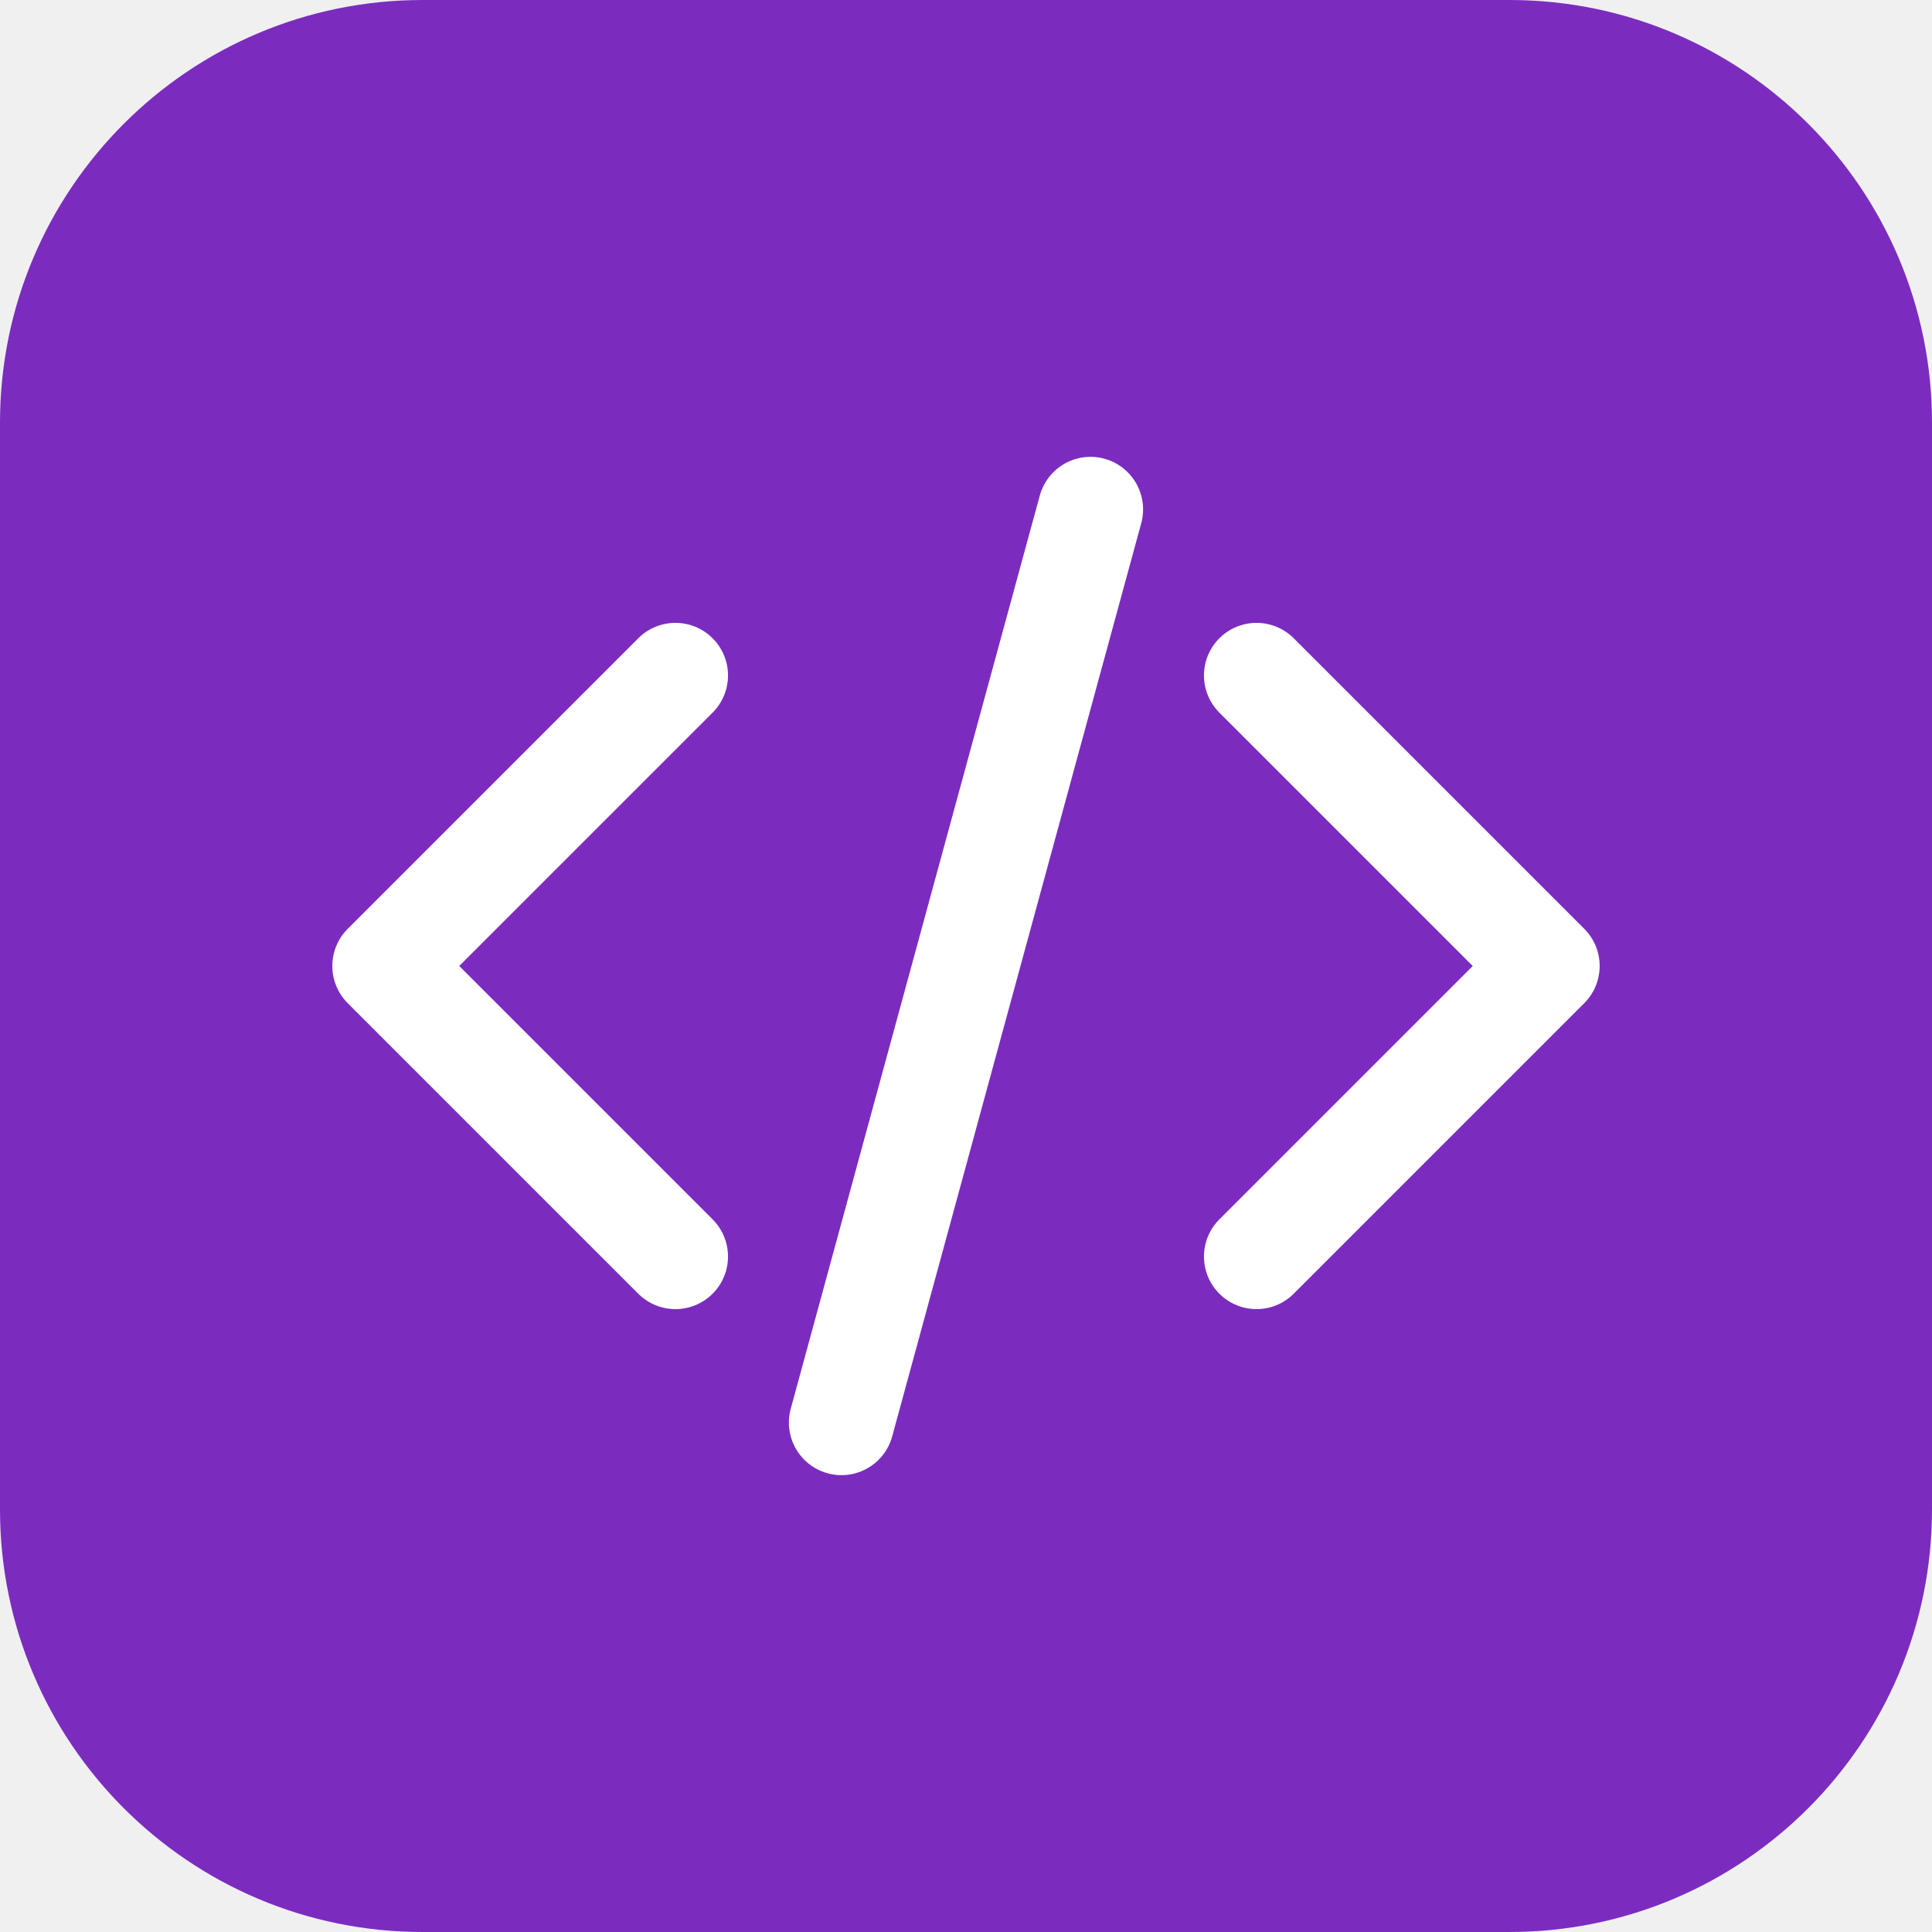
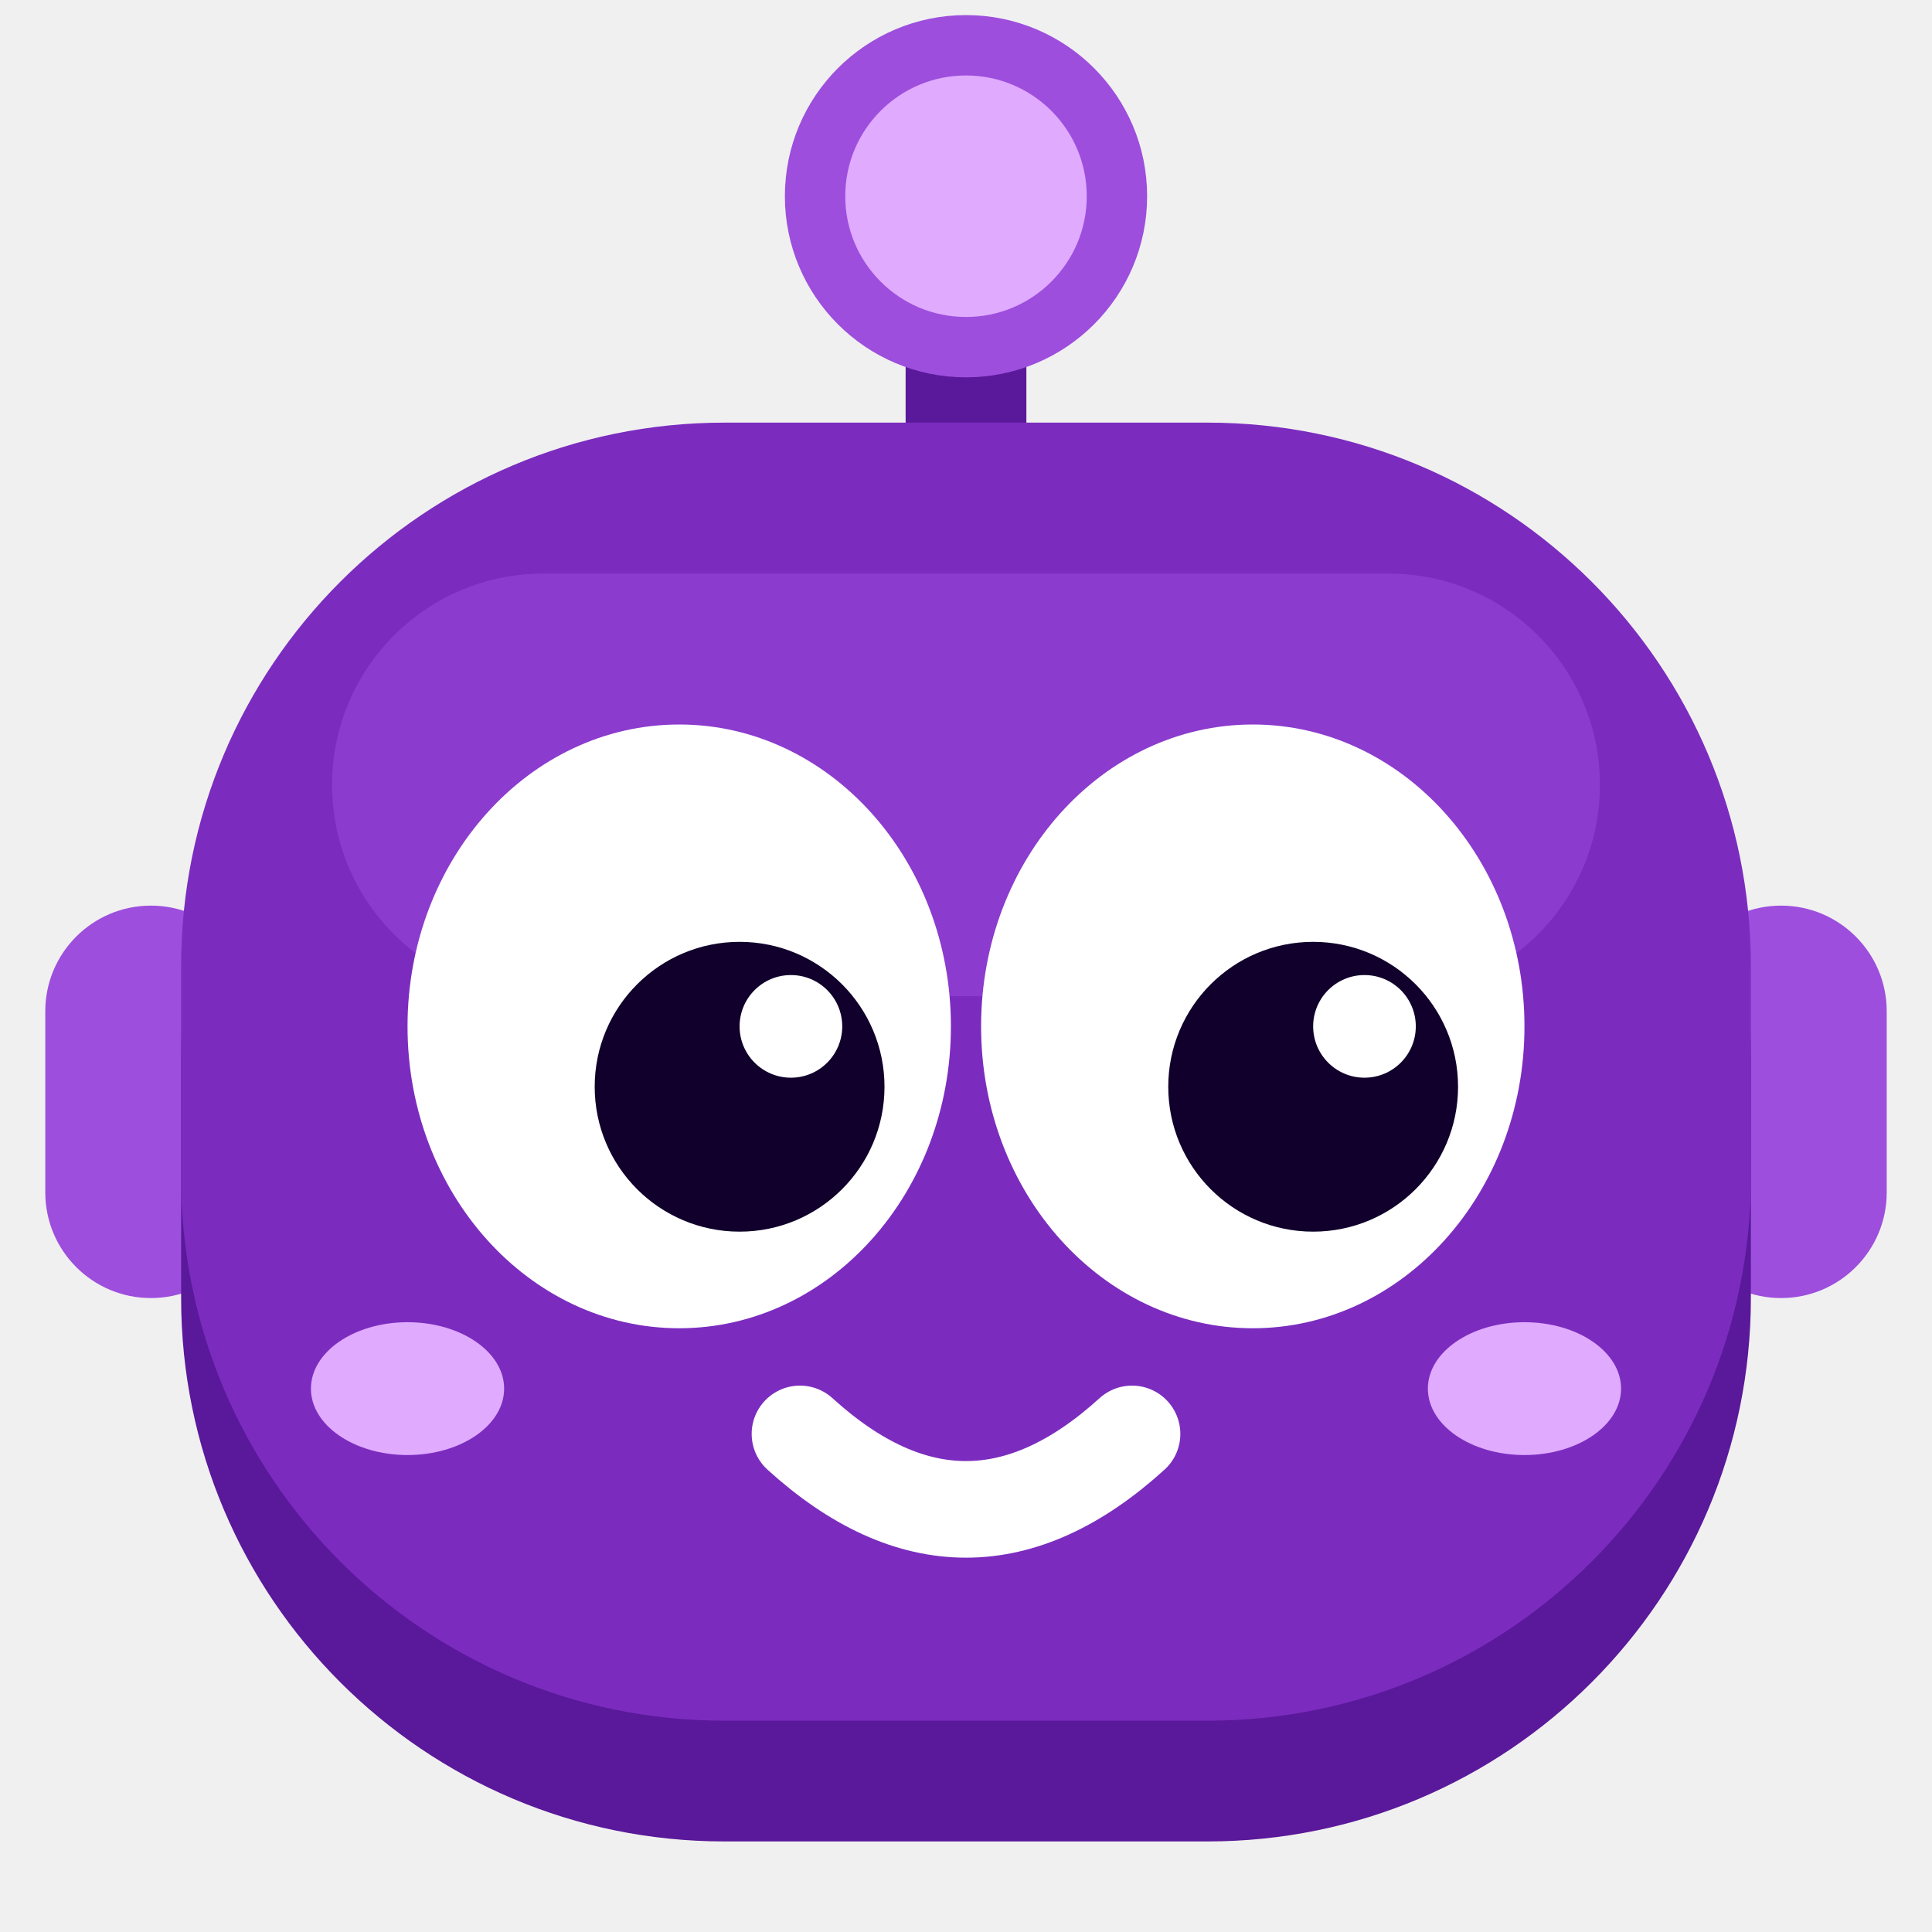
<svg xmlns="http://www.w3.org/2000/svg" viewBox="0 0 64 64">
-   <rect width="64" height="64" rx="14" fill="#7b2cbf" />
-   <path transform="translate(10 10) scale(1.8333)" fill="none" stroke="#fff" stroke-width="1.9" stroke-linecap="round" stroke-linejoin="round" d="M17.25 6.75 22.5 12l-5.25 5.25m-10.5 0L1.5 12l5.25-5.25m7.5-3-4.5 16.5" />
+   <line x1="32" y1="6" x2="32" y2="15" stroke="#5a189a" stroke-width="4" stroke-linecap="round" />
+   <circle cx="32" cy="6.5" r="5" fill="#e0aaff" stroke="#9d4edd" stroke-width="2" />
+   <rect x="1.5" y="30" width="7" height="13" rx="3.5" fill="#9d4edd" />
+   <rect x="55.5" y="30" width="7" height="13" rx="3.5" fill="#9d4edd" />
+   <rect x="6" y="17" width="52" height="44" rx="18" fill="#5a189a" />
+   <rect x="6" y="14" width="52" height="43" rx="18" fill="#7b2cbf" />
+   <rect x="11" y="19" width="42" height="14" rx="7" fill="#9d4edd" opacity=".45" />
+   <ellipse cx="22.5" cy="34" rx="9" ry="10" fill="#fff" />
+   <ellipse cx="41.5" cy="34" rx="9" ry="10" fill="#fff" />
+   <circle cx="24.5" cy="36" r="4.8" fill="#10002b" />
+   <circle cx="43.5" cy="36" r="4.8" fill="#10002b" />
+   <circle cx="26.2" cy="34" r="1.7" fill="#fff" />
+   <circle cx="45.2" cy="34" r="1.7" fill="#fff" />
+   <ellipse cx="13.5" cy="46" rx="3.2" ry="2.2" fill="#e0aaff" />
+   <ellipse cx="50.5" cy="46" rx="3.2" ry="2.2" fill="#e0aaff" />
+   <path d="M26.5 47.5q5.5 5 11 0" stroke="#fff" stroke-width="3.2" fill="none" stroke-linecap="round" />
</svg>
